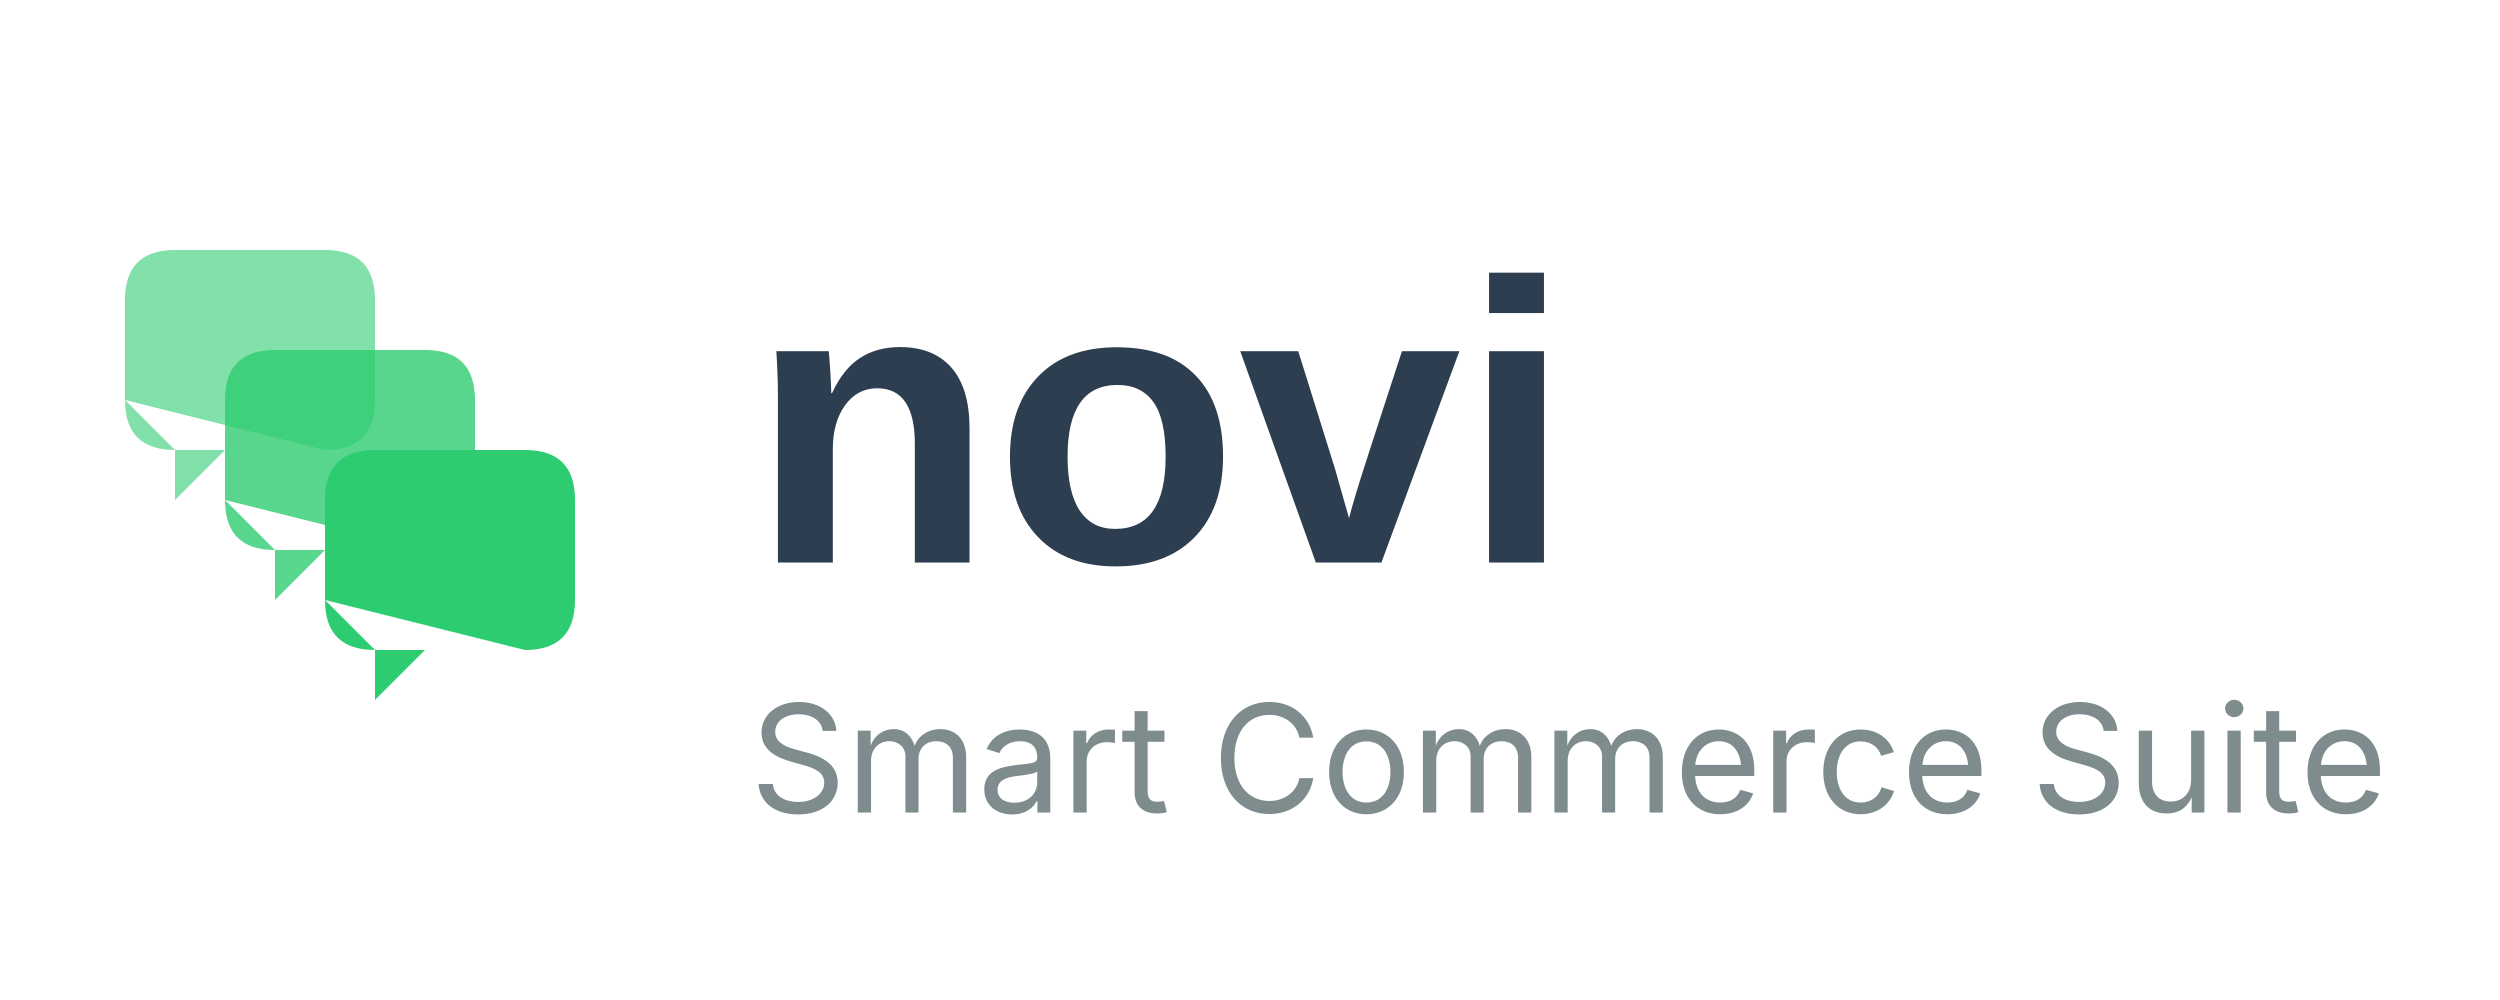
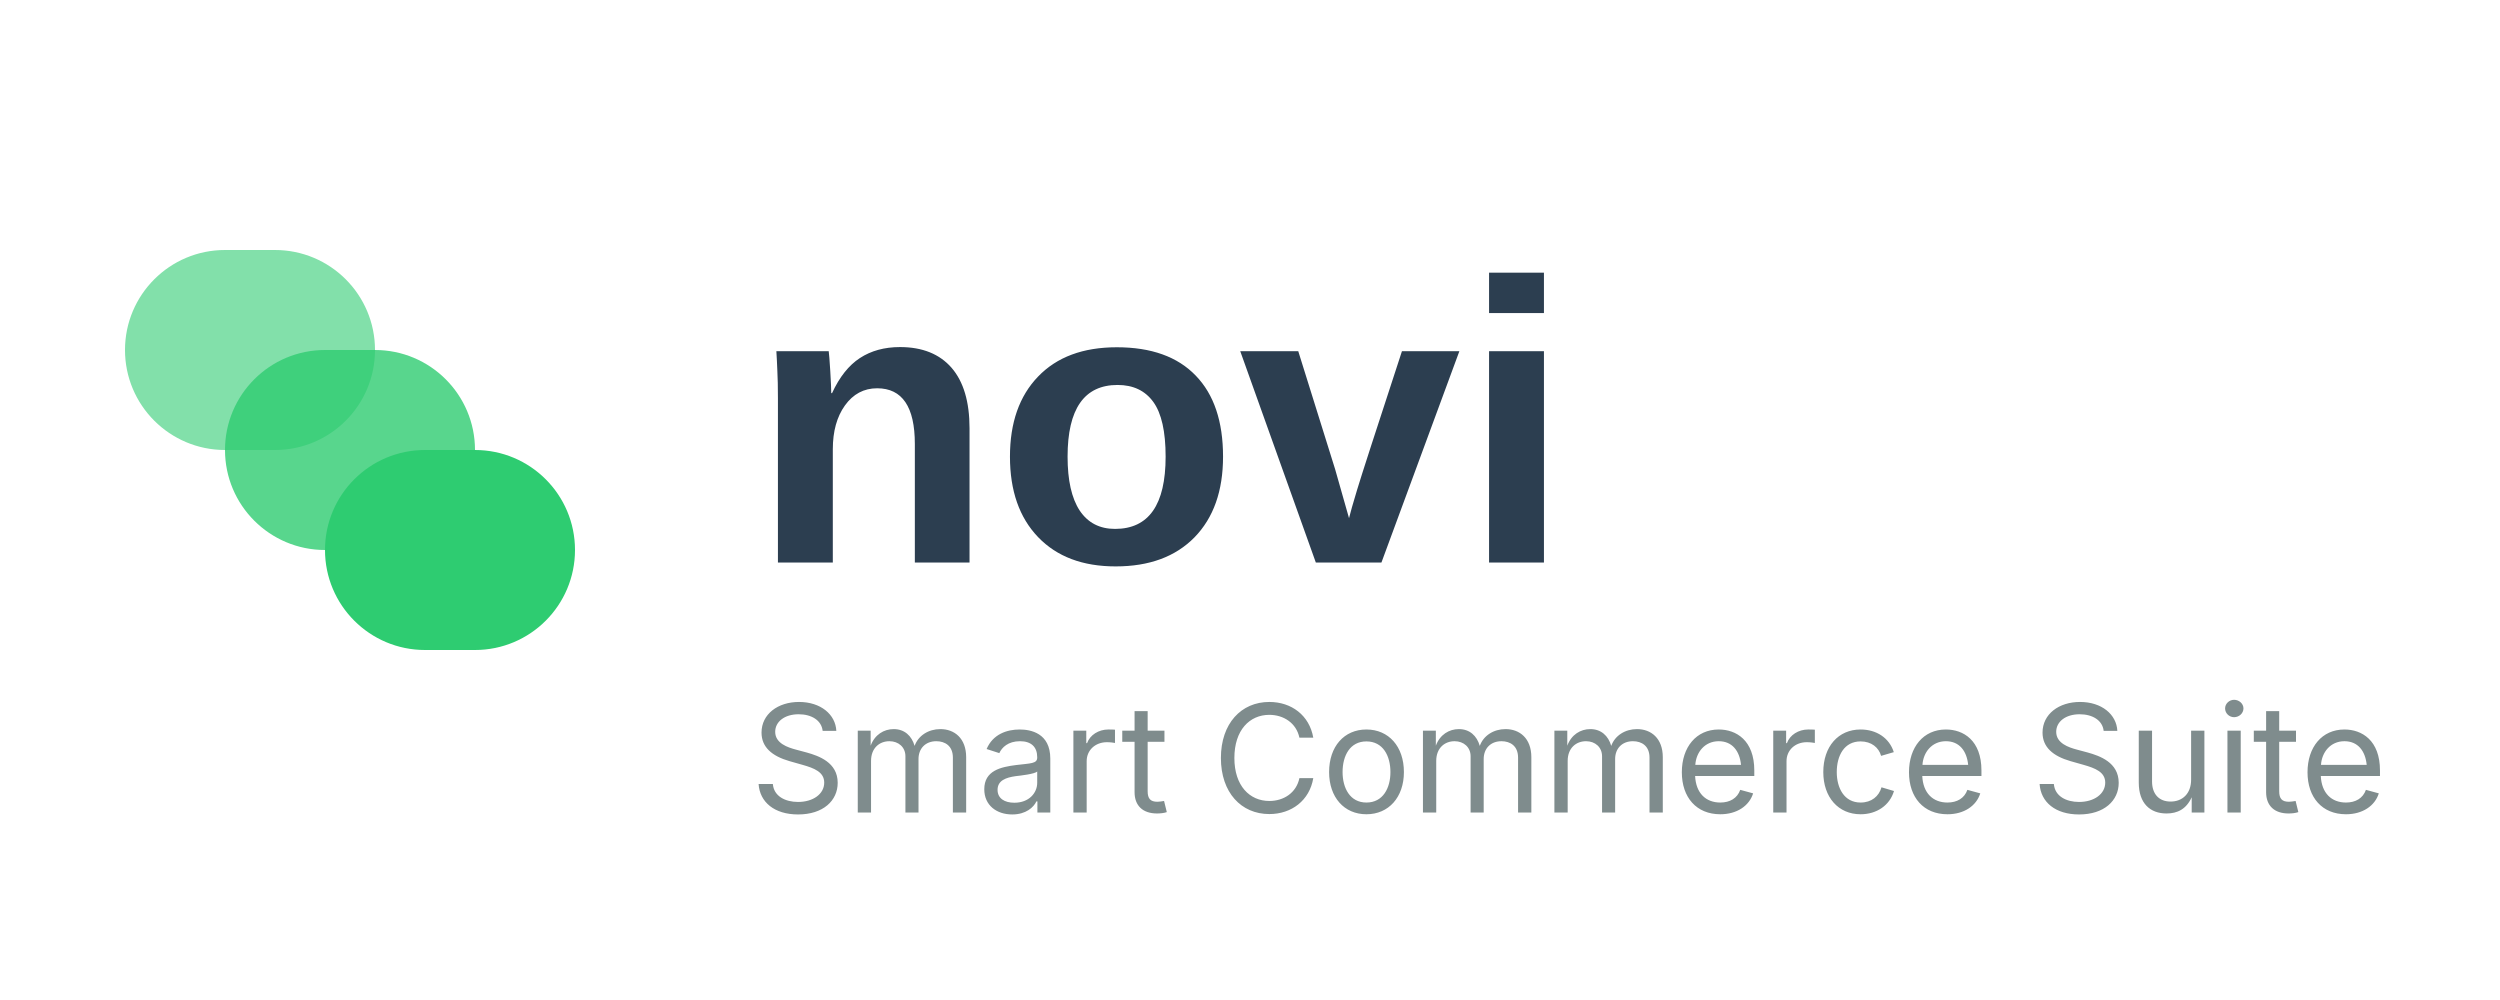
<svg xmlns="http://www.w3.org/2000/svg" width="200" height="80" viewBox="0 0 200 80">
  <defs>
    <linearGradient id="greenGradient" x1="0%" y1="0%" x2="100%" y2="100%">
      <stop offset="0%" style="stop-color:#2ECC71;stop-opacity:1" />
      <stop offset="100%" style="stop-color:#27AE60;stop-opacity:1" />
    </linearGradient>
  </defs>
  <g transform="translate(10, 20)">
-     <path d="M0 4 Q0 0 4 0 L16 0 Q20 0 20 4 L20 12 Q20 16 16 16 L4 16 Q0 16 0 12 L0 4 M0 12 L4 16 L4 20 L8 16 L16 16" fill="#2ECC71" opacity="0.6" />
-     <path d="M8 12 Q8 8 12 8 L24 8 Q28 8 28 12 L28 20 Q28 24 24 24 L12 24 Q8 24 8 20 L8 12 M8 20 L12 24 L12 28 L16 24 L24 24" fill="#2ECC71" opacity="0.8" />
-     <path d="M16 20 Q16 16 20 16 L32 16 Q36 16 36 20 L36 28 Q36 32 32 32 L20 32 Q16 32 16 28 L16 20 M16 28 L20 32 L20 36 L24 32 L32 32" fill="#2ECC71" opacity="1" />
+     <rect x="0" y="0" width="20" height="16" rx="8" ry="8" fill="#2ECC71" opacity="0.6" />
+     <rect x="8" y="8" width="20" height="16" rx="8" ry="8" fill="#2ECC71" opacity="0.8" />
+     <rect x="16" y="16" width="20" height="16" rx="8" ry="8" fill="#2ECC71" opacity="1" />
  </g>
  <text x="60" y="45" font-family="Poppins, Arial, sans-serif" font-size="32" font-weight="600" fill="#2C3E50">
    novi
  </text>
  <text x="60" y="65" font-family="Inter, Arial, sans-serif" font-size="12" fill="#7f8c8d">
    Smart Commerce Suite
  </text>
</svg>
